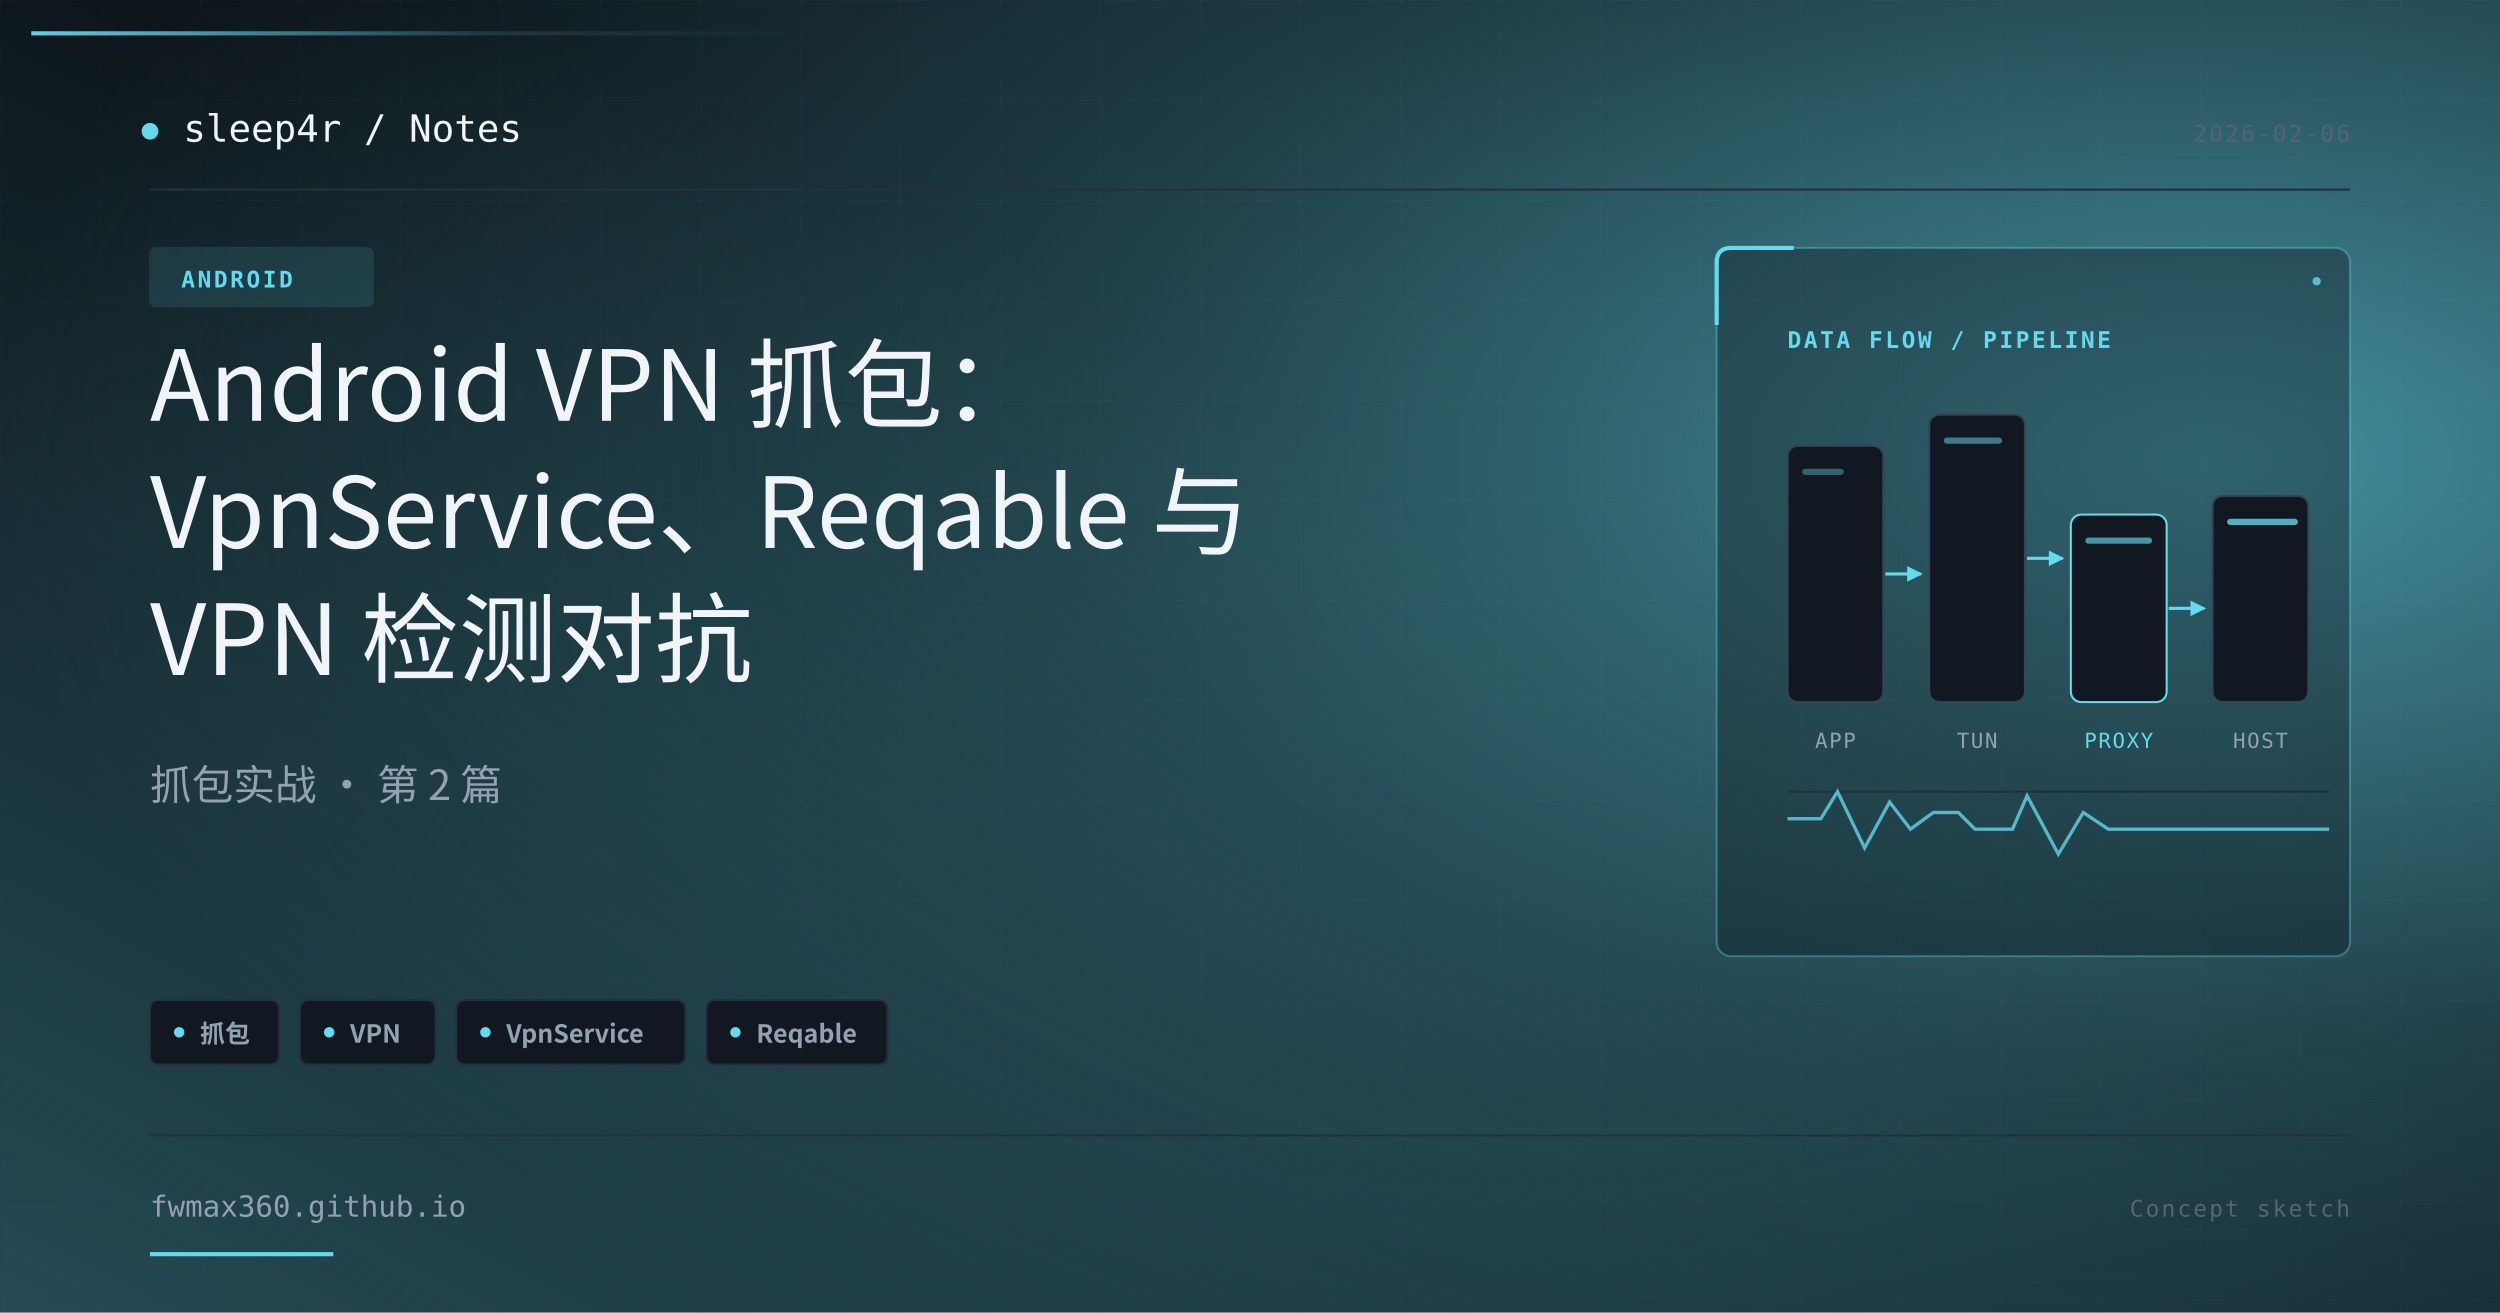
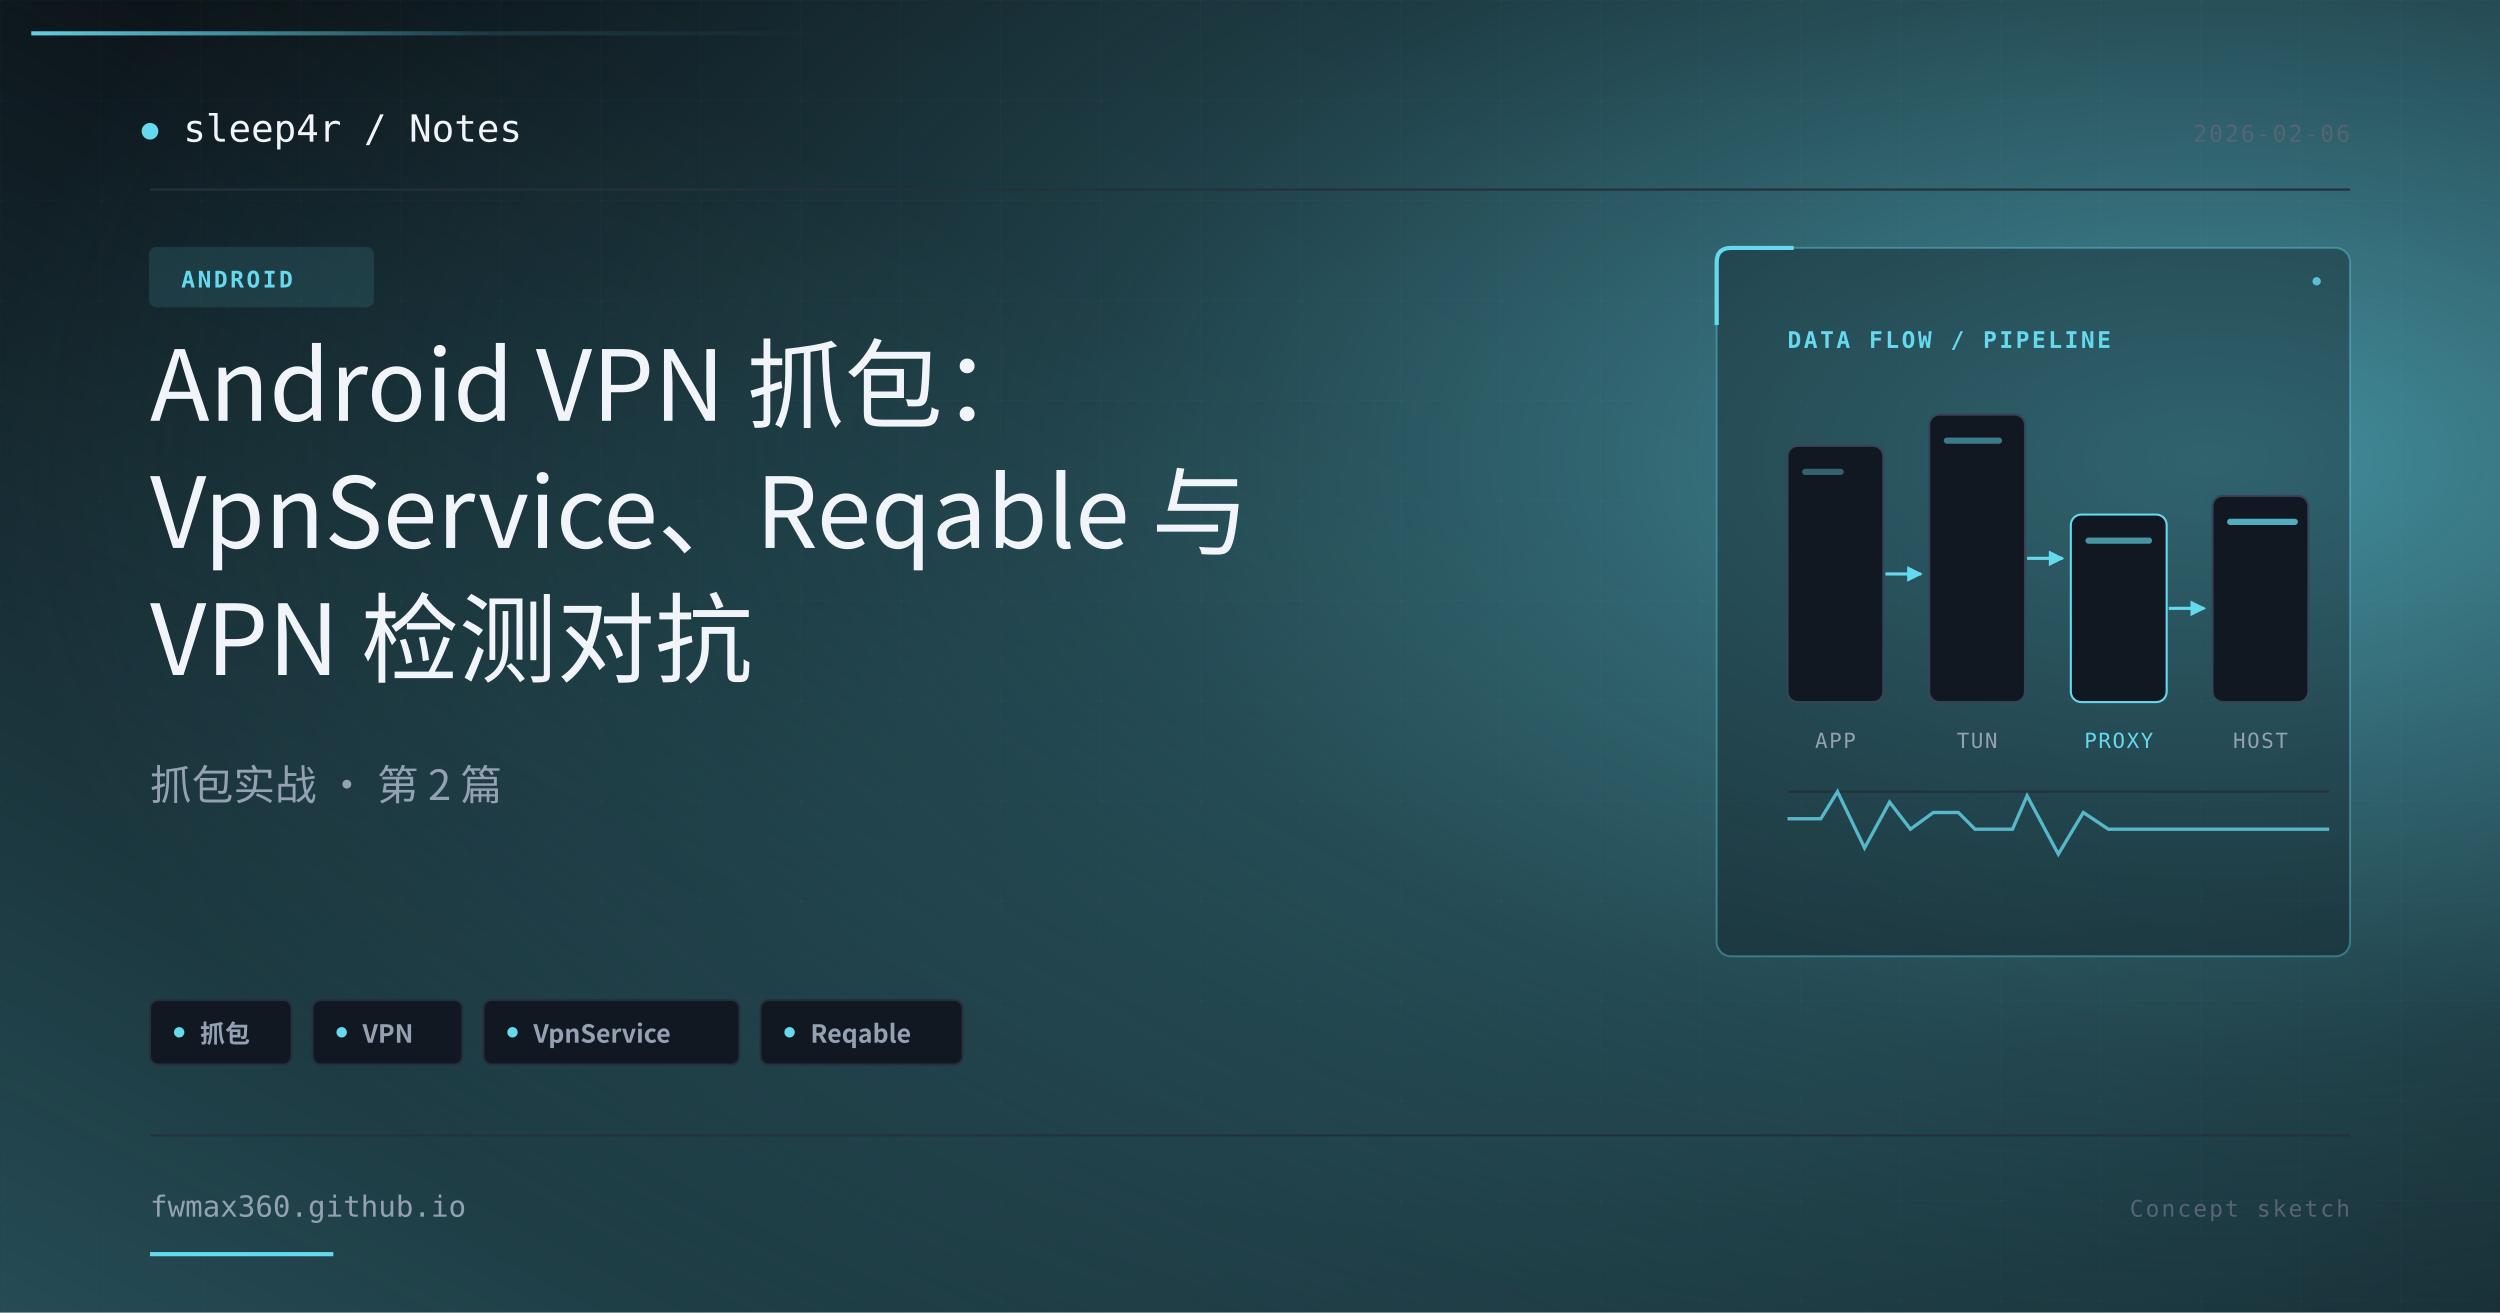
<svg xmlns="http://www.w3.org/2000/svg" width="1200" height="630" viewBox="0 0 1200 630" role="img" aria-labelledby="cover-title cover-desc">
  <defs>
    <pattern id="grid" width="48" height="48" patternUnits="userSpaceOnUse">
      <path d="M 48 0 L 0 0 0 48" fill="none" stroke="#25303d" stroke-width="1" opacity="0.42" />
      <circle cx="0" cy="0" r="1.25" fill="#354456" opacity="0.58" />
    </pattern>
    <radialGradient id="glow" cx="88%" cy="35%" r="88%">
      <stop offset="0" stop-color="#65d9ed" stop-opacity="0.64" />
      <stop offset="0.52" stop-color="#65d9ed" stop-opacity="0.24" />
      <stop offset="1" stop-color="#65d9ed" stop-opacity="0" />
    </radialGradient>
    <linearGradient id="wash" x1="0" y1="1" x2="1" y2="0">
      <stop offset="0" stop-color="#65d9ed" stop-opacity="0.32" />
      <stop offset="0.6" stop-color="#65d9ed" stop-opacity="0.025" />
      <stop offset="1" stop-color="#65d9ed" stop-opacity="0" />
    </linearGradient>
    <linearGradient id="rail" x1="0" y1="0" x2="1" y2="0">
      <stop offset="0" stop-color="#65d9ed" stop-opacity="0.95" />
      <stop offset="0.58" stop-color="#65d9ed" stop-opacity="0.14" />
      <stop offset="1" stop-color="#65d9ed" stop-opacity="0" />
    </linearGradient>
    <marker id="arrow" viewBox="0 0 8 8" refX="7" refY="4" markerWidth="5" markerHeight="5" orient="auto-start-reverse">
      <path d="M 0 0 L 8 4 L 0 8 z" fill="#65d9ed" />
    </marker>
    <style>
      .mono { font-family: 'JetBrains Mono', 'SFMono-Regular', Menlo, Consolas, monospace; }
      .sans { font-family: 'Helvetica Neue', 'PingFang SC', 'Hiragino Sans GB', 'Microsoft YaHei', 'Noto Sans CJK SC', sans-serif; }
      .micro { font-family: 'JetBrains Mono', 'SFMono-Regular', Menlo, Consolas, monospace; font-size: 10px; letter-spacing: .75px; }
      .chip { font-family: 'Helvetica Neue', 'PingFang SC', 'Hiragino Sans GB', 'Microsoft YaHei', 'Noto Sans CJK SC', sans-serif; font-size: 12px; font-weight: 600; }
      .diagram-label { font-family: 'JetBrains Mono', 'SFMono-Regular', Menlo, Consolas, monospace; font-size: 11px; font-weight: 700; letter-spacing: 1.2px; }
    </style>
  </defs>
  <rect width="1200" height="630" fill="#07090d" />
  <rect width="1200" height="630" fill="url(#wash)" />
  <rect width="1200" height="630" fill="url(#grid)" opacity="0.25" />
  <rect width="1200" height="630" fill="url(#glow)" />
  <rect x="15" y="15" width="380" height="2" fill="url(#rail)" />
  <circle cx="72" cy="63" r="4" fill="#65d9ed" />
  <text x="88" y="68" class="mono" font-size="18" font-weight="500" letter-spacing="0" fill="#f1f5f9">sleep4r / Notes</text>
  <text x="1128" y="68" class="mono" font-size="11" text-anchor="end" letter-spacing="1" fill="#566475">2026-02-06</text>
  <line x1="72" y1="91" x2="1128" y2="91" stroke="#25303d" />
  <rect x="72" y="119" width="107" height="28" rx="3" fill="#65d9ed" opacity="0.12" stroke="#65d9ed" />
  <text x="87" y="138" class="mono" font-size="11" font-weight="700" letter-spacing="1.2" fill="#65d9ed">ANDROID</text>
  <text class="sans" font-size="47" font-weight="400" letter-spacing="0" fill="#f1f5f9">
    <tspan x="72" y="202">Android VPN 抓包：</tspan>
    <tspan x="72" y="263">VpnService、Reqable 与</tspan>
    <tspan x="72" y="324">VPN 检测对抗</tspan>
  </text>
  <text x="72" y="384" class="sans" font-size="20" font-weight="400" fill="#93a1b2">抓包实战 · 第 2 篇</text>
  <rect x="824" y="119" width="304" height="340" rx="7" fill="#0d1219" fill-opacity="0.35" stroke="#65d9ed" stroke-opacity="0.35" />
  <path d="M 824 156 V 126 Q 824 119 831 119 H 861" fill="none" stroke="#65d9ed" stroke-width="2" />
  <circle cx="1112" cy="135" r="2" fill="#65d9ed" opacity="0.8" />
  <text x="858" y="167" class="diagram-label" fill="#65d9ed">DATA FLOW / PIPELINE</text>
  <rect x="858" y="214" width="46" height="123" rx="5" fill="#111821" stroke="#354456" />
  <rect x="865" y="225" width="20" height="3" rx="1.5" fill="#65d9ed" opacity="0.38" />
  <text x="881" y="359" class="micro" text-anchor="middle" fill="#93a1b2">APP</text>
  <path d="M 905 275.5 H 922" stroke="#65d9ed" stroke-width="1.5" marker-end="url(#arrow)" />
  <rect x="926" y="199" width="46" height="138" rx="5" fill="#111821" stroke="#354456" />
  <rect x="933" y="210" width="28" height="3" rx="1.5" fill="#65d9ed" opacity="0.51" />
  <text x="949" y="359" class="micro" text-anchor="middle" fill="#93a1b2">TUN</text>
  <path d="M 973 268 H 990" stroke="#65d9ed" stroke-width="1.5" marker-end="url(#arrow)" />
  <rect x="994" y="247" width="46" height="90" rx="5" fill="#111821" stroke="#65d9ed" />
  <rect x="1001" y="258" width="32" height="3" rx="1.5" fill="#65d9ed" opacity="0.64" />
  <text x="1017" y="359" class="micro" text-anchor="middle" fill="#65d9ed">PROXY</text>
  <path d="M 1041 292 H 1058" stroke="#65d9ed" stroke-width="1.5" marker-end="url(#arrow)" />
  <rect x="1062" y="238" width="46" height="99" rx="5" fill="#111821" stroke="#354456" />
  <rect x="1069" y="249" width="34" height="3" rx="1.5" fill="#65d9ed" opacity="0.77" />
  <text x="1085" y="359" class="micro" text-anchor="middle" fill="#93a1b2">HOST</text>
  <line x1="858" y1="380" x2="1118" y2="380" stroke="#25303d" stroke-width="1" />
  <path d="M 858 393 l 16 0 8 -13 13 27 12 -22 10 13 11 -8 12 0 8 8 18 0 7 -16 15 28 12 -20 12 8 h 106" fill="none" stroke="#65d9ed" stroke-width="1.6" opacity="0.78" />
-   <rect x="72" y="480" width="62" height="31" rx="4" fill="#111821" stroke="#25303d" />
+   <rect x="72" y="480" width="68" height="31" rx="4" fill="#111821" stroke="#25303d" />
  <circle cx="86" cy="495.5" r="2.5" fill="#65d9ed" />
  <text x="96" y="500.5" class="chip" fill="#93a1b2">抓包</text>
-   <rect x="144" y="480" width="65" height="31" rx="4" fill="#111821" stroke="#25303d" />
-   <circle cx="158" cy="495.5" r="2.5" fill="#65d9ed" />
-   <text x="168" y="500.5" class="chip" fill="#93a1b2">VPN</text>
-   <rect x="219" y="480" width="110" height="31" rx="4" fill="#111821" stroke="#25303d" />
-   <circle cx="233" cy="495.5" r="2.5" fill="#65d9ed" />
-   <text x="243" y="500.5" class="chip" fill="#93a1b2">VpnService</text>
-   <rect x="339" y="480" width="87" height="31" rx="4" fill="#111821" stroke="#25303d" />
-   <circle cx="353" cy="495.5" r="2.5" fill="#65d9ed" />
-   <text x="363" y="500.5" class="chip" fill="#93a1b2">Reqable</text>
+   <rect x="150" y="480" width="72" height="31" rx="4" fill="#111821" stroke="#25303d" />
+   <circle cx="164" cy="495.5" r="2.5" fill="#65d9ed" />
+   <text x="174" y="500.5" class="chip" fill="#93a1b2">VPN</text>
+   <rect x="232" y="480" width="123" height="31" rx="4" fill="#111821" stroke="#25303d" />
+   <circle cx="246" cy="495.5" r="2.5" fill="#65d9ed" />
+   <text x="256" y="500.5" class="chip" fill="#93a1b2">VpnService</text>
+   <rect x="365" y="480" width="97" height="31" rx="4" fill="#111821" stroke="#25303d" />
+   <circle cx="379" cy="495.5" r="2.5" fill="#65d9ed" />
+   <text x="389" y="500.5" class="chip" fill="#93a1b2">Reqable</text>
  <line x1="72" y1="545" x2="1128" y2="545" stroke="#25303d" />
  <text x="72" y="584" class="mono" font-size="14" font-weight="400" letter-spacing="0" fill="#93a1b2">fwmax360.github.io</text>
  <text x="1128" y="584" class="mono" font-size="11" text-anchor="end" letter-spacing="1" fill="#566475">Concept sketch</text>
  <rect x="72" y="601" width="88" height="2" fill="#65d9ed" />
</svg>
